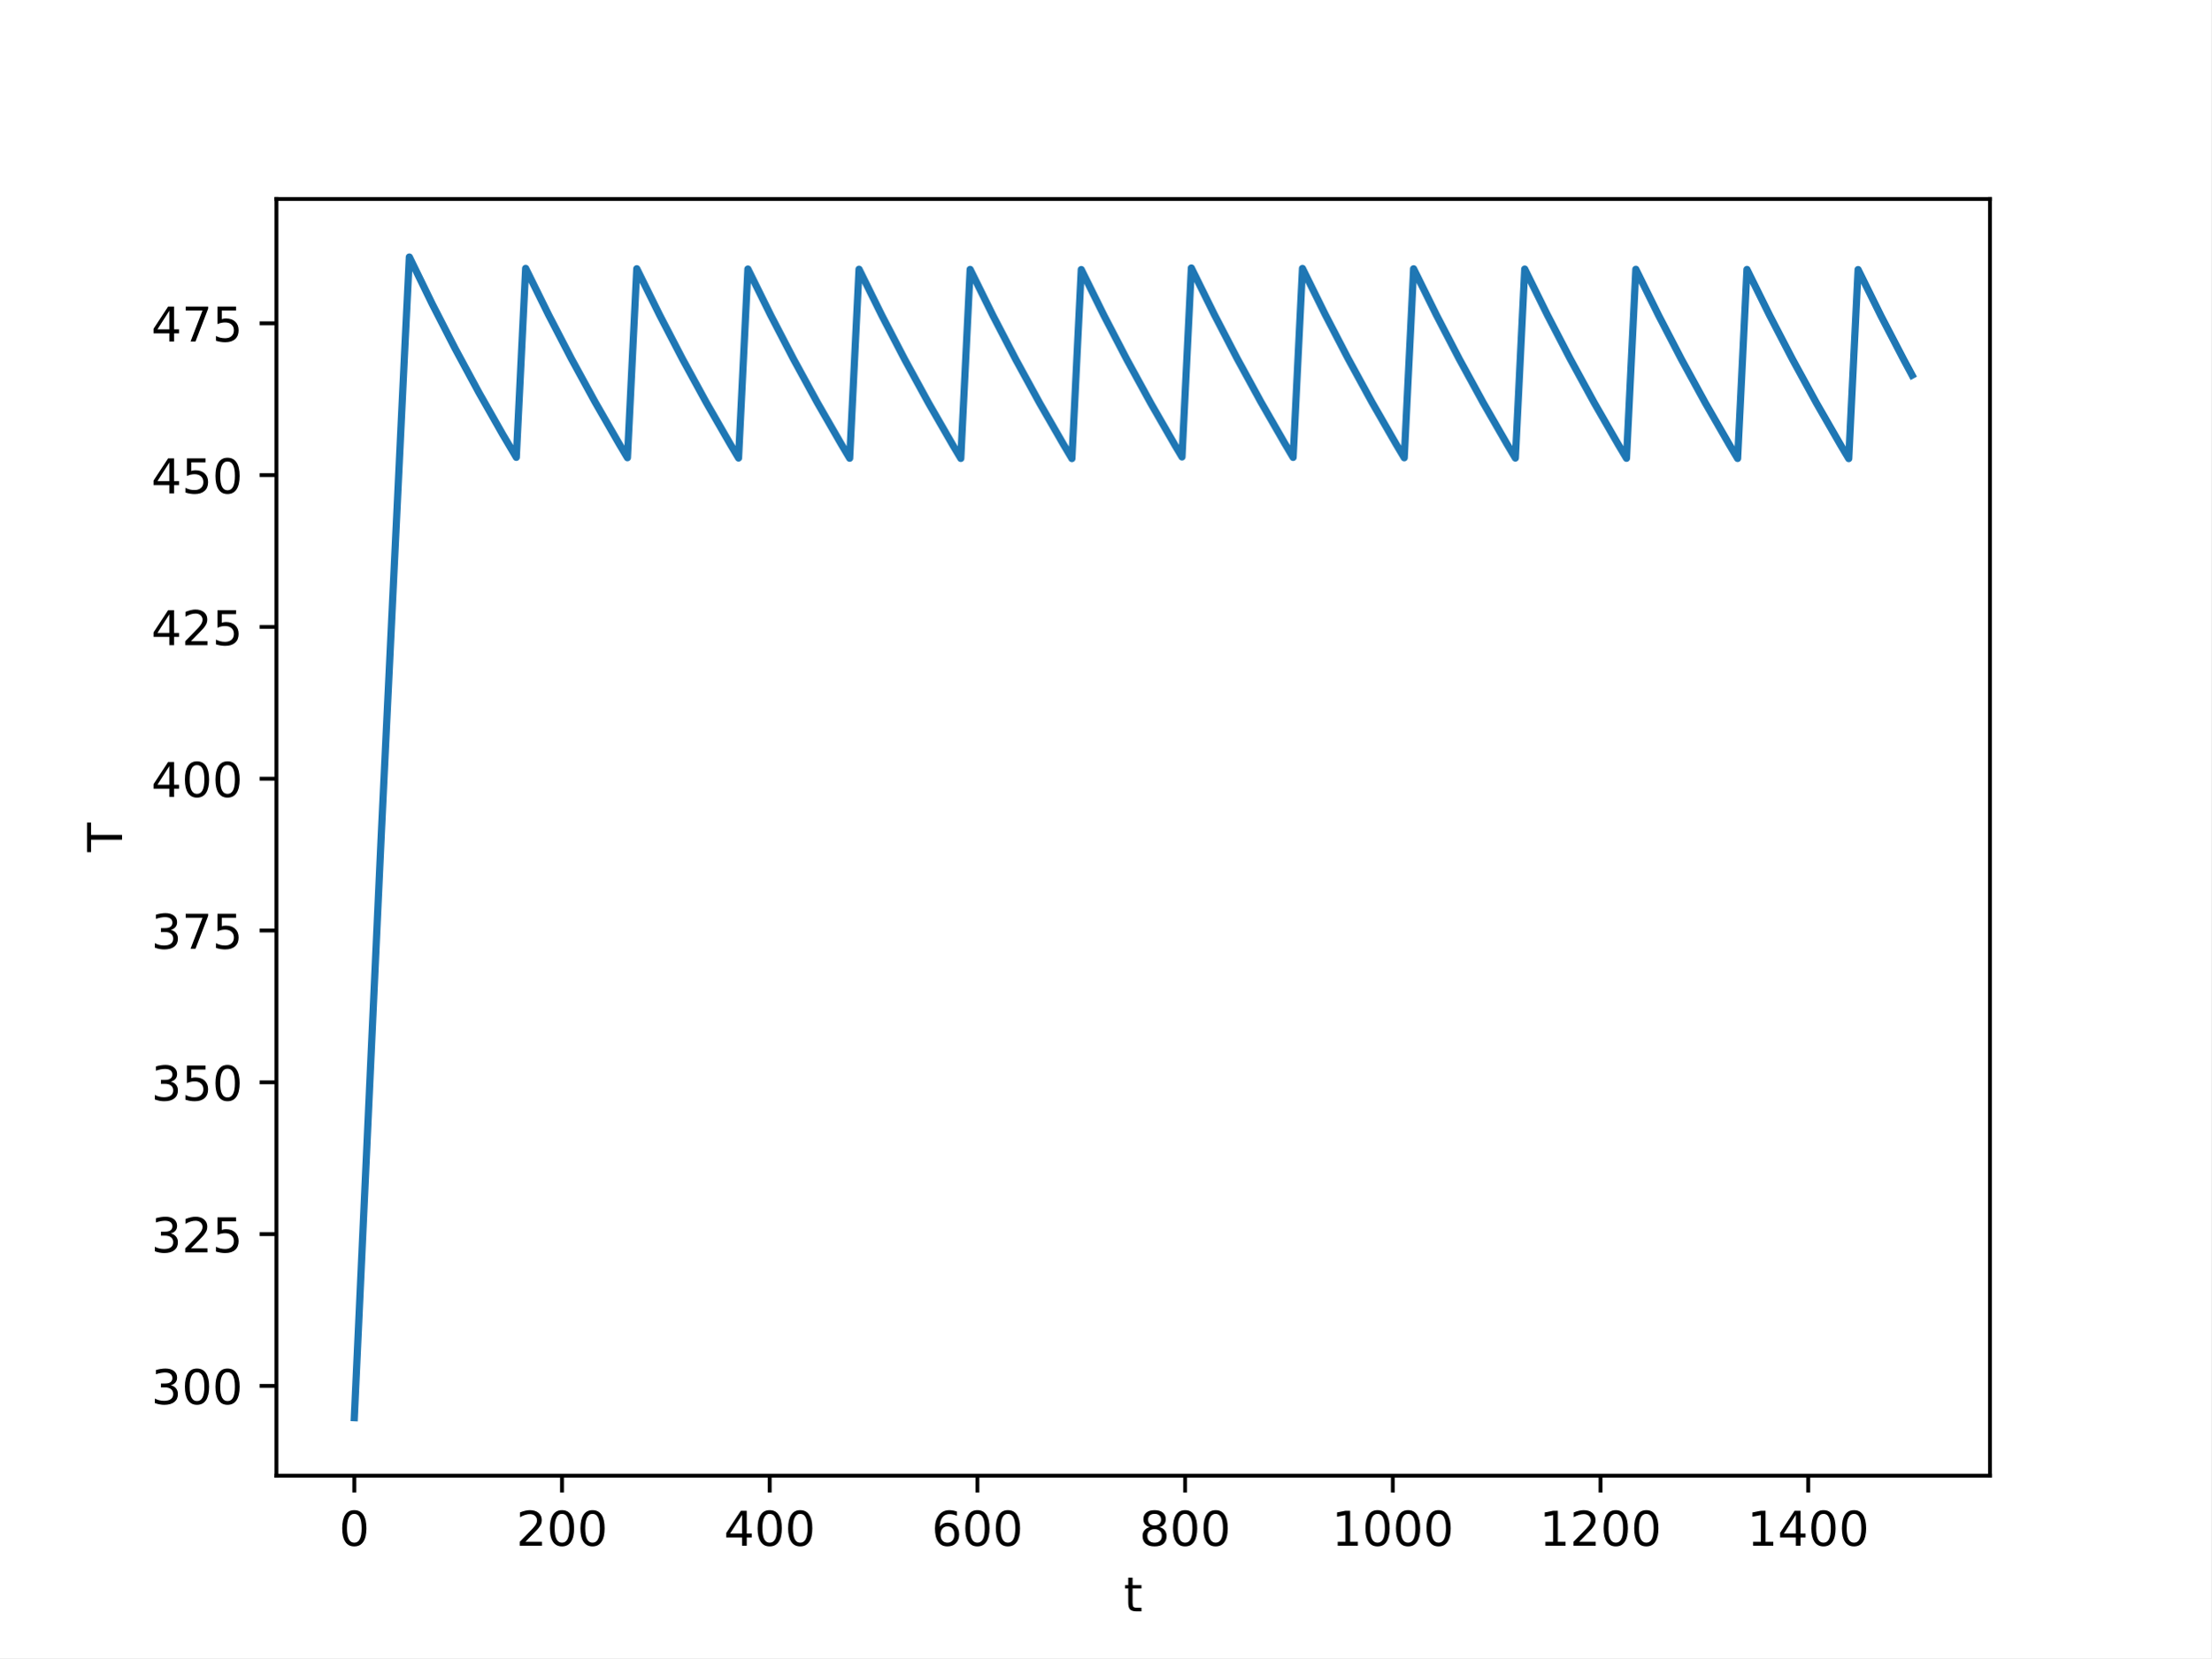
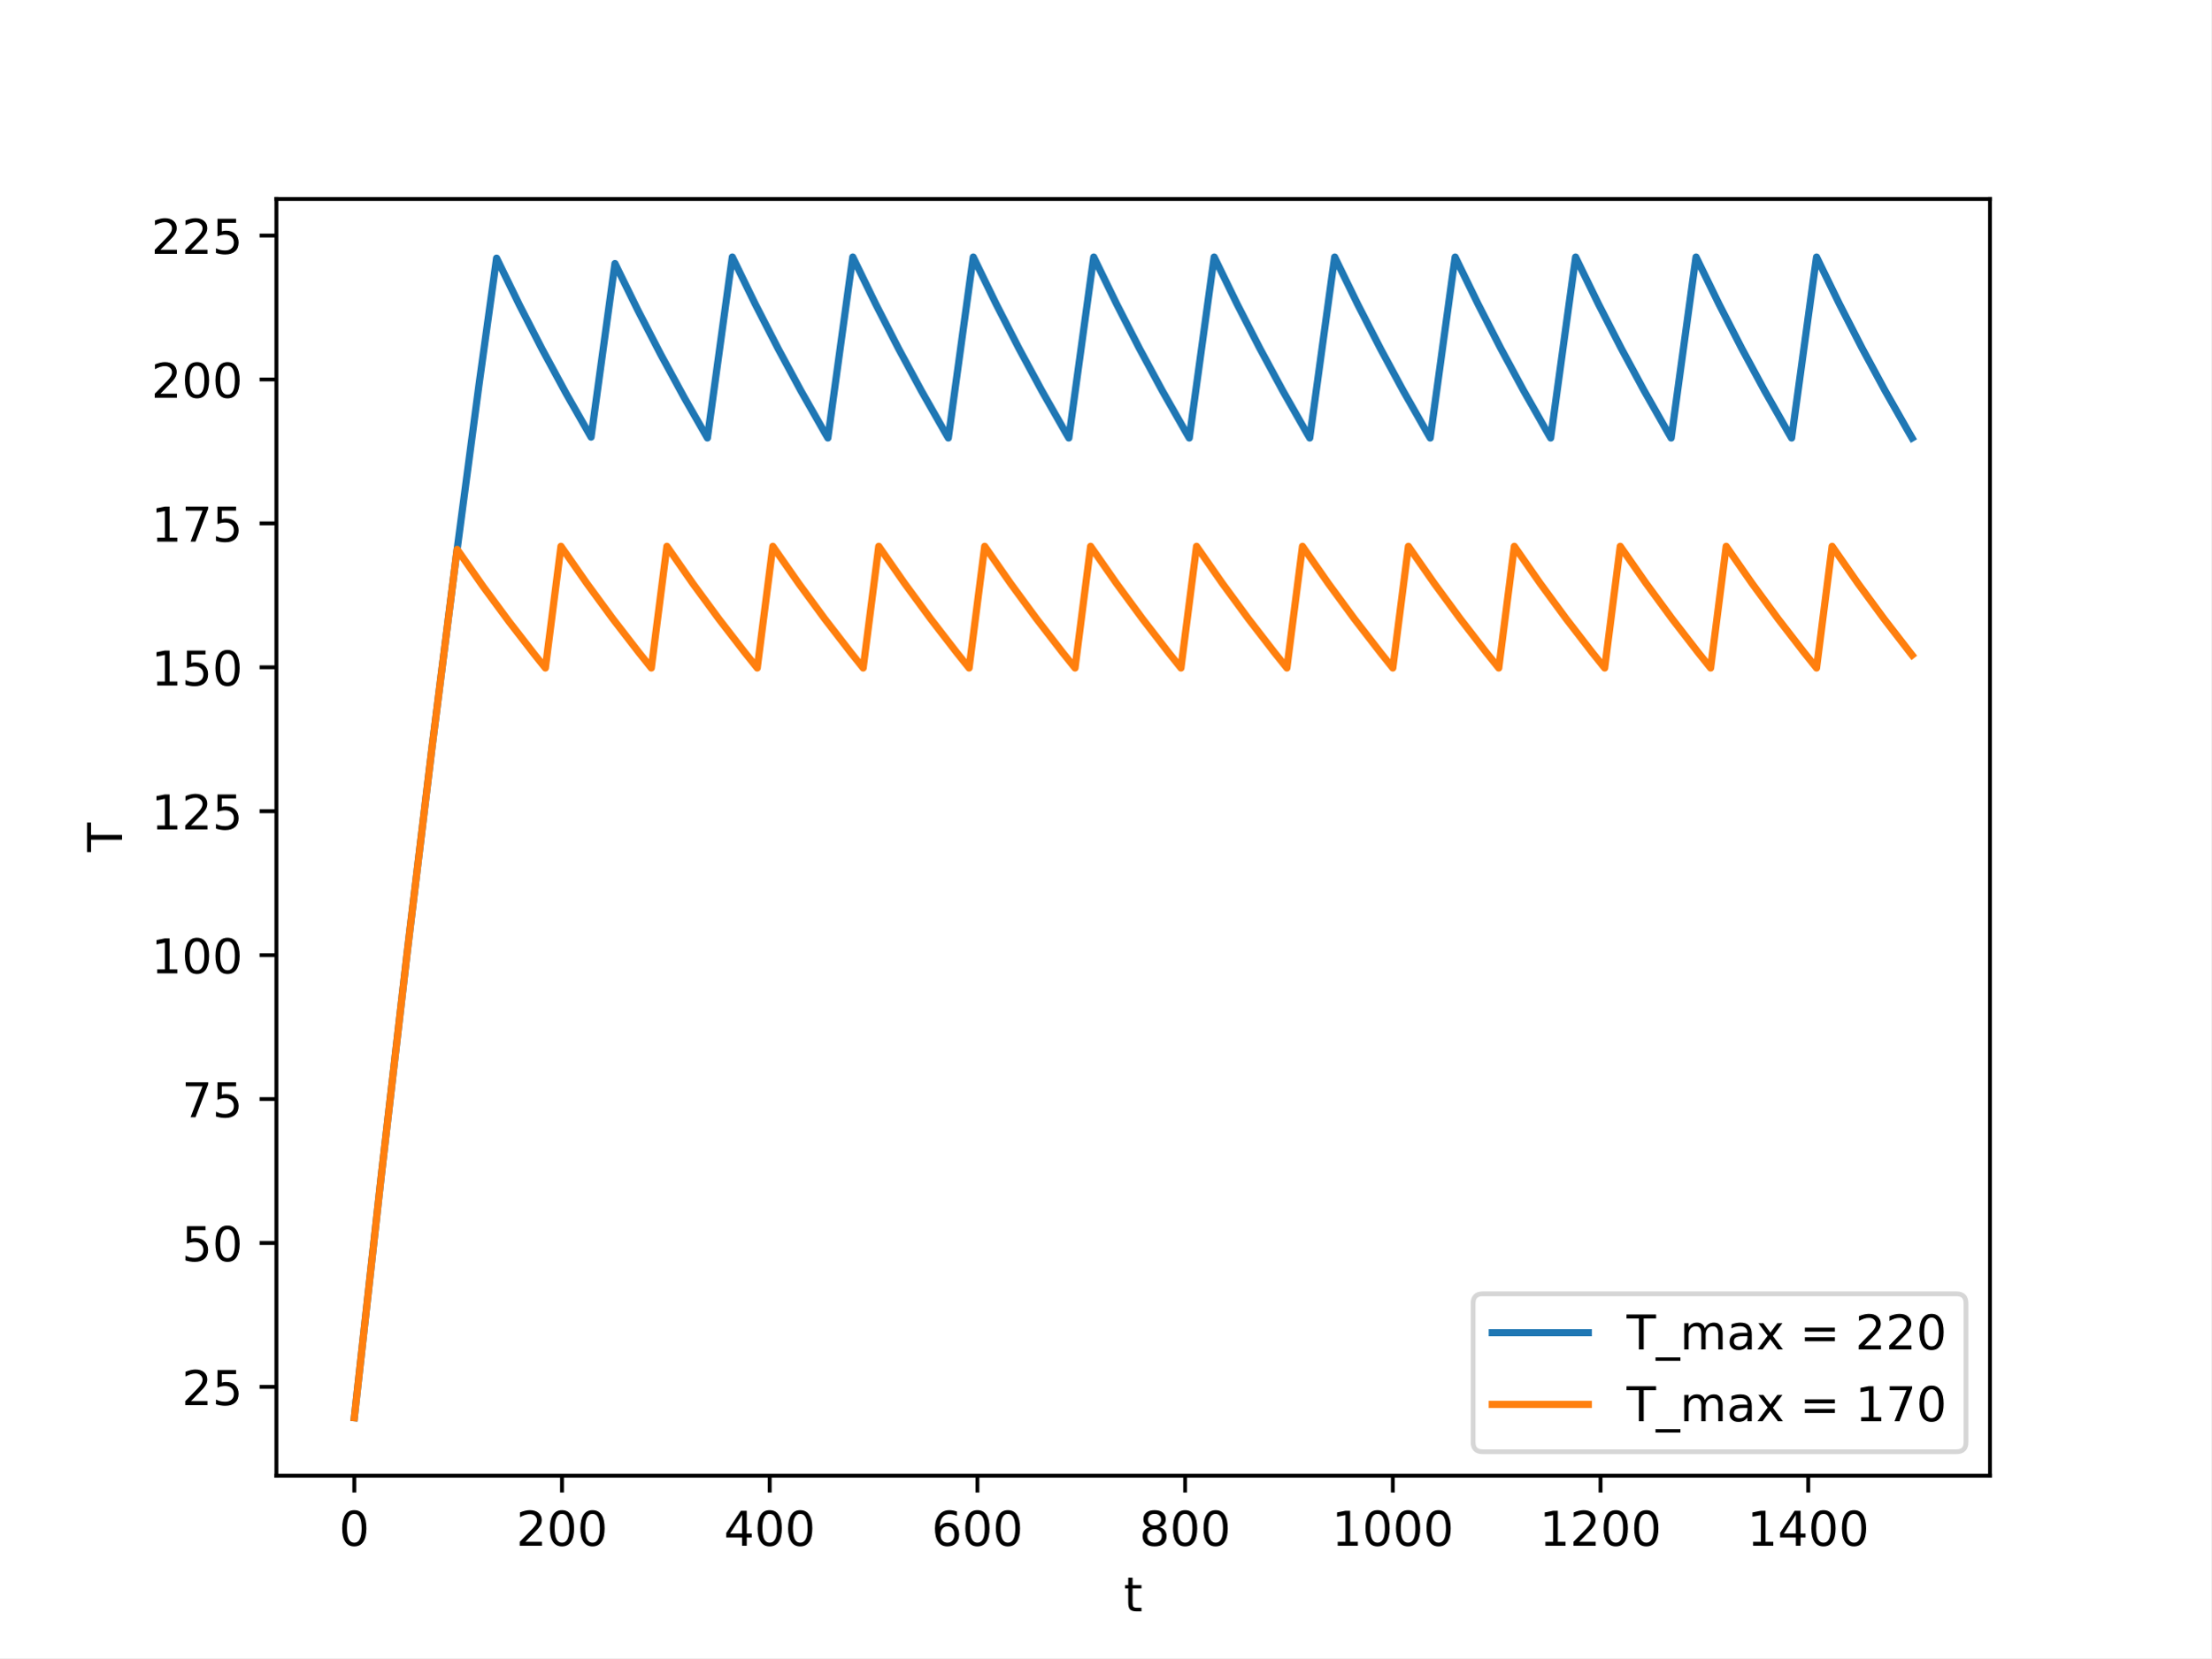
<svg xmlns="http://www.w3.org/2000/svg" xmlns:xlink="http://www.w3.org/1999/xlink" width="460.8pt" height="345.6pt" viewBox="0 0 460.8 345.6" version="1.1">
  <defs>
    <style type="text/css">*{stroke-linejoin: round; stroke-linecap: butt}</style>
  </defs>
  <g id="figure_1">
    <g id="patch_1">
      <path d="M 0 345.6  L 460.8 345.6  L 460.8 0  L 0 0  z " style="fill: #ffffff" />
    </g>
    <g id="axes_1">
      <g id="patch_2">
        <path d="M 57.6 307.584  L 414.72 307.584  L 414.72 41.472  L 57.6 41.472  z " style="fill: #ffffff" />
      </g>
      <g id="matplotlib.axis_1">
        <g id="xtick_1">
          <g id="line2d_1">
            <defs>
-               <path id="m811a997d6e" d="M 0 0  L 0 3.5  " style="stroke: #000000; stroke-width: 0.8" />
-             </defs>
-             <g>
-               <use xlink:href="#m811a997d6e" x="73.833" y="307.584" style="stroke: #000000; stroke-width: 0.8" />
+               <path id="ma5602c0393" d="M 0 0  L 0 3.5  " style="stroke: #000000; stroke-width: 0.8" />
+             </defs>
+             <g>
+               <use xlink:href="#ma5602c0393" x="73.833" y="307.584" style="stroke: #000000; stroke-width: 0.8" />
            </g>
          </g>
          <g id="text_1">
            <g transform="translate(70.65148 322.1824) scale(0.1 -0.1)">
              <defs>
                <path id="DejaVuSans-30" d="M 2034 4250  Q 1547 4250 1301 3770  Q 1056 3291 1056 2328  Q 1056 1369 1301 889  Q 1547 409 2034 409  Q 2525 409 2770 889  Q 3016 1369 3016 2328  Q 3016 3291 2770 3770  Q 2525 4250 2034 4250  z M 2034 4750  Q 2819 4750 3233 4129  Q 3647 3509 3647 2328  Q 3647 1150 3233 529  Q 2819 -91 2034 -91  Q 1250 -91 836 529  Q 422 1150 422 2328  Q 422 3509 836 4129  Q 1250 4750 2034 4750  z " transform="scale(0.015625)" />
              </defs>
              <use xlink:href="#DejaVuSans-30" />
            </g>
          </g>
        </g>
        <g id="xtick_2">
          <g id="line2d_2">
            <g>
-               <use xlink:href="#m811a997d6e" x="117.12" y="307.584" style="stroke: #000000; stroke-width: 0.8" />
+               <use xlink:href="#ma5602c0393" x="117.12" y="307.584" style="stroke: #000000; stroke-width: 0.8" />
            </g>
          </g>
          <g id="text_2">
            <g transform="translate(107.5763 322.1824) scale(0.1 -0.1)">
              <defs>
                <path id="DejaVuSans-32" d="M 1228 531  L 3431 531  L 3431 0  L 469 0  L 469 531  Q 828 903 1448 1529  Q 2069 2156 2228 2338  Q 2531 2678 2651 2914  Q 2772 3150 2772 3378  Q 2772 3750 2511 3984  Q 2250 4219 1831 4219  Q 1534 4219 1204 4116  Q 875 4013 500 3803  L 500 4441  Q 881 4594 1212 4672  Q 1544 4750 1819 4750  Q 2544 4750 2975 4387  Q 3406 4025 3406 3419  Q 3406 3131 3298 2873  Q 3191 2616 2906 2266  Q 2828 2175 2409 1742  Q 1991 1309 1228 531  z " transform="scale(0.015625)" />
              </defs>
              <use xlink:href="#DejaVuSans-32" />
              <use xlink:href="#DejaVuSans-30" x="63.623" />
              <use xlink:href="#DejaVuSans-30" x="127.246" />
            </g>
          </g>
        </g>
        <g id="xtick_3">
          <g id="line2d_3">
            <g>
-               <use xlink:href="#m811a997d6e" x="160.407" y="307.584" style="stroke: #000000; stroke-width: 0.8" />
+               <use xlink:href="#ma5602c0393" x="160.407" y="307.584" style="stroke: #000000; stroke-width: 0.8" />
            </g>
          </g>
          <g id="text_3">
            <g transform="translate(150.8635 322.1824) scale(0.1 -0.1)">
              <defs>
                <path id="DejaVuSans-34" d="M 2419 4116  L 825 1625  L 2419 1625  L 2419 4116  z M 2253 4666  L 3047 4666  L 3047 1625  L 3713 1625  L 3713 1100  L 3047 1100  L 3047 0  L 2419 0  L 2419 1100  L 313 1100  L 313 1709  L 2253 4666  z " transform="scale(0.015625)" />
              </defs>
              <use xlink:href="#DejaVuSans-34" />
              <use xlink:href="#DejaVuSans-30" x="63.623" />
              <use xlink:href="#DejaVuSans-30" x="127.246" />
            </g>
          </g>
        </g>
        <g id="xtick_4">
          <g id="line2d_4">
            <g>
-               <use xlink:href="#m811a997d6e" x="203.695" y="307.584" style="stroke: #000000; stroke-width: 0.8" />
+               <use xlink:href="#ma5602c0393" x="203.695" y="307.584" style="stroke: #000000; stroke-width: 0.8" />
            </g>
          </g>
          <g id="text_4">
            <g transform="translate(194.1508 322.1824) scale(0.1 -0.1)">
              <defs>
                <path id="DejaVuSans-36" d="M 2113 2584  Q 1688 2584 1439 2293  Q 1191 2003 1191 1497  Q 1191 994 1439 701  Q 1688 409 2113 409  Q 2538 409 2786 701  Q 3034 994 3034 1497  Q 3034 2003 2786 2293  Q 2538 2584 2113 2584  z M 3366 4563  L 3366 3988  Q 3128 4100 2886 4159  Q 2644 4219 2406 4219  Q 1781 4219 1451 3797  Q 1122 3375 1075 2522  Q 1259 2794 1537 2939  Q 1816 3084 2150 3084  Q 2853 3084 3261 2657  Q 3669 2231 3669 1497  Q 3669 778 3244 343  Q 2819 -91 2113 -91  Q 1303 -91 875 529  Q 447 1150 447 2328  Q 447 3434 972 4092  Q 1497 4750 2381 4750  Q 2619 4750 2861 4703  Q 3103 4656 3366 4563  z " transform="scale(0.015625)" />
              </defs>
              <use xlink:href="#DejaVuSans-36" />
              <use xlink:href="#DejaVuSans-30" x="63.623" />
              <use xlink:href="#DejaVuSans-30" x="127.246" />
            </g>
          </g>
        </g>
        <g id="xtick_5">
          <g id="line2d_5">
            <g>
-               <use xlink:href="#m811a997d6e" x="246.982" y="307.584" style="stroke: #000000; stroke-width: 0.8" />
+               <use xlink:href="#ma5602c0393" x="246.982" y="307.584" style="stroke: #000000; stroke-width: 0.8" />
            </g>
          </g>
          <g id="text_5">
            <g transform="translate(237.4381 322.1824) scale(0.1 -0.1)">
              <defs>
                <path id="DejaVuSans-38" d="M 2034 2216  Q 1584 2216 1326 1975  Q 1069 1734 1069 1313  Q 1069 891 1326 650  Q 1584 409 2034 409  Q 2484 409 2743 651  Q 3003 894 3003 1313  Q 3003 1734 2745 1975  Q 2488 2216 2034 2216  z M 1403 2484  Q 997 2584 770 2862  Q 544 3141 544 3541  Q 544 4100 942 4425  Q 1341 4750 2034 4750  Q 2731 4750 3128 4425  Q 3525 4100 3525 3541  Q 3525 3141 3298 2862  Q 3072 2584 2669 2484  Q 3125 2378 3379 2068  Q 3634 1759 3634 1313  Q 3634 634 3220 271  Q 2806 -91 2034 -91  Q 1263 -91 848 271  Q 434 634 434 1313  Q 434 1759 690 2068  Q 947 2378 1403 2484  z M 1172 3481  Q 1172 3119 1398 2916  Q 1625 2713 2034 2713  Q 2441 2713 2670 2916  Q 2900 3119 2900 3481  Q 2900 3844 2670 4047  Q 2441 4250 2034 4250  Q 1625 4250 1398 4047  Q 1172 3844 1172 3481  z " transform="scale(0.015625)" />
              </defs>
              <use xlink:href="#DejaVuSans-38" />
              <use xlink:href="#DejaVuSans-30" x="63.623" />
              <use xlink:href="#DejaVuSans-30" x="127.246" />
            </g>
          </g>
        </g>
        <g id="xtick_6">
          <g id="line2d_6">
            <g>
-               <use xlink:href="#m811a997d6e" x="290.269" y="307.584" style="stroke: #000000; stroke-width: 0.8" />
+               <use xlink:href="#ma5602c0393" x="290.269" y="307.584" style="stroke: #000000; stroke-width: 0.8" />
            </g>
          </g>
          <g id="text_6">
            <g transform="translate(277.5441 322.1824) scale(0.1 -0.1)">
              <defs>
                <path id="DejaVuSans-31" d="M 794 531  L 1825 531  L 1825 4091  L 703 3866  L 703 4441  L 1819 4666  L 2450 4666  L 2450 531  L 3481 531  L 3481 0  L 794 0  L 794 531  z " transform="scale(0.015625)" />
              </defs>
              <use xlink:href="#DejaVuSans-31" />
              <use xlink:href="#DejaVuSans-30" x="63.623" />
              <use xlink:href="#DejaVuSans-30" x="127.246" />
              <use xlink:href="#DejaVuSans-30" x="190.869" />
            </g>
          </g>
        </g>
        <g id="xtick_7">
          <g id="line2d_7">
            <g>
-               <use xlink:href="#m811a997d6e" x="333.556" y="307.584" style="stroke: #000000; stroke-width: 0.8" />
+               <use xlink:href="#ma5602c0393" x="333.556" y="307.584" style="stroke: #000000; stroke-width: 0.8" />
            </g>
          </g>
          <g id="text_7">
            <g transform="translate(320.8314 322.1824) scale(0.1 -0.1)">
              <use xlink:href="#DejaVuSans-31" />
              <use xlink:href="#DejaVuSans-32" x="63.623" />
              <use xlink:href="#DejaVuSans-30" x="127.246" />
              <use xlink:href="#DejaVuSans-30" x="190.869" />
            </g>
          </g>
        </g>
        <g id="xtick_8">
          <g id="line2d_8">
            <g>
-               <use xlink:href="#m811a997d6e" x="376.844" y="307.584" style="stroke: #000000; stroke-width: 0.8" />
+               <use xlink:href="#ma5602c0393" x="376.844" y="307.584" style="stroke: #000000; stroke-width: 0.8" />
            </g>
          </g>
          <g id="text_8">
            <g transform="translate(364.1186 322.1824) scale(0.1 -0.1)">
              <use xlink:href="#DejaVuSans-31" />
              <use xlink:href="#DejaVuSans-34" x="63.623" />
              <use xlink:href="#DejaVuSans-30" x="127.246" />
              <use xlink:href="#DejaVuSans-30" x="190.869" />
            </g>
          </g>
        </g>
        <g id="text_9">
          <g transform="translate(234.1998 335.8606) scale(0.1 -0.1)">
            <defs>
              <path id="DejaVuSans-74" d="M 1172 4494  L 1172 3500  L 2356 3500  L 2356 3053  L 1172 3053  L 1172 1153  Q 1172 725 1289 603  Q 1406 481 1766 481  L 2356 481  L 2356 0  L 1766 0  Q 1100 0 847 248  Q 594 497 594 1153  L 594 3053  L 172 3053  L 172 3500  L 594 3500  L 594 4494  L 1172 4494  z " transform="scale(0.015625)" />
            </defs>
            <use xlink:href="#DejaVuSans-74" />
          </g>
        </g>
      </g>
      <g id="matplotlib.axis_2">
        <g id="ytick_1">
          <g id="line2d_9">
            <defs>
-               <path id="m2f7f574437" d="M 0 0  L -3.5 0  " style="stroke: #000000; stroke-width: 0.8" />
-             </defs>
-             <g>
-               <use xlink:href="#m2f7f574437" x="57.6" y="288.873" style="stroke: #000000; stroke-width: 0.8" />
+               <path id="m647058566a" d="M 0 0  L -3.5 0  " style="stroke: #000000; stroke-width: 0.8" />
+             </defs>
+             <g>
+               <use xlink:href="#m647058566a" x="57.6" y="289.07" style="stroke: #000000; stroke-width: 0.8" />
            </g>
          </g>
          <g id="text_10">
-             <g transform="translate(31.5125 292.6725) scale(0.1 -0.1)">
-               <defs>
-                 <path id="DejaVuSans-33" d="M 2597 2516  Q 3050 2419 3304 2112  Q 3559 1806 3559 1356  Q 3559 666 3084 287  Q 2609 -91 1734 -91  Q 1441 -91 1130 -33  Q 819 25 488 141  L 488 750  Q 750 597 1062 519  Q 1375 441 1716 441  Q 2309 441 2620 675  Q 2931 909 2931 1356  Q 2931 1769 2642 2001  Q 2353 2234 1838 2234  L 1294 2234  L 1294 2753  L 1863 2753  Q 2328 2753 2575 2939  Q 2822 3125 2822 3475  Q 2822 3834 2567 4026  Q 2313 4219 1838 4219  Q 1578 4219 1281 4162  Q 984 4106 628 3988  L 628 4550  Q 988 4650 1302 4700  Q 1616 4750 1894 4750  Q 2613 4750 3031 4423  Q 3450 4097 3450 3541  Q 3450 3153 3228 2886  Q 3006 2619 2597 2516  z " transform="scale(0.015625)" />
-               </defs>
-               <use xlink:href="#DejaVuSans-33" />
-               <use xlink:href="#DejaVuSans-30" x="63.623" />
-               <use xlink:href="#DejaVuSans-30" x="127.246" />
+             <g transform="translate(37.875 292.869) scale(0.1 -0.1)">
+               <defs>
+                 <path id="DejaVuSans-35" d="M 691 4666  L 3169 4666  L 3169 4134  L 1269 4134  L 1269 2991  Q 1406 3038 1543 3061  Q 1681 3084 1819 3084  Q 2600 3084 3056 2656  Q 3513 2228 3513 1497  Q 3513 744 3044 326  Q 2575 -91 1722 -91  Q 1428 -91 1123 -41  Q 819 9 494 109  L 494 744  Q 775 591 1075 516  Q 1375 441 1709 441  Q 2250 441 2565 725  Q 2881 1009 2881 1497  Q 2881 1984 2565 2268  Q 2250 2553 1709 2553  Q 1456 2553 1204 2497  Q 953 2441 691 2322  L 691 4666  z " transform="scale(0.015625)" />
+               </defs>
+               <use xlink:href="#DejaVuSans-32" />
+               <use xlink:href="#DejaVuSans-35" x="63.623" />
            </g>
          </g>
        </g>
        <g id="ytick_2">
          <g id="line2d_10">
            <g>
-               <use xlink:href="#m2f7f574437" x="57.6" y="257.232" style="stroke: #000000; stroke-width: 0.8" />
+               <use xlink:href="#m647058566a" x="57.6" y="259.073" style="stroke: #000000; stroke-width: 0.8" />
            </g>
          </g>
          <g id="text_11">
-             <g transform="translate(31.5125 261.0315) scale(0.1 -0.1)">
-               <defs>
-                 <path id="DejaVuSans-35" d="M 691 4666  L 3169 4666  L 3169 4134  L 1269 4134  L 1269 2991  Q 1406 3038 1543 3061  Q 1681 3084 1819 3084  Q 2600 3084 3056 2656  Q 3513 2228 3513 1497  Q 3513 744 3044 326  Q 2575 -91 1722 -91  Q 1428 -91 1123 -41  Q 819 9 494 109  L 494 744  Q 775 591 1075 516  Q 1375 441 1709 441  Q 2250 441 2565 725  Q 2881 1009 2881 1497  Q 2881 1984 2565 2268  Q 2250 2553 1709 2553  Q 1456 2553 1204 2497  Q 953 2441 691 2322  L 691 4666  z " transform="scale(0.015625)" />
-               </defs>
-               <use xlink:href="#DejaVuSans-33" />
+             <g transform="translate(37.875 262.8721) scale(0.1 -0.1)">
+               <use xlink:href="#DejaVuSans-35" />
+               <use xlink:href="#DejaVuSans-30" x="63.623" />
+             </g>
+           </g>
+         </g>
+         <g id="ytick_3">
+           <g id="line2d_11">
+             <g>
+               <use xlink:href="#m647058566a" x="57.6" y="229.076" style="stroke: #000000; stroke-width: 0.8" />
+             </g>
+           </g>
+           <g id="text_12">
+             <g transform="translate(37.875 232.8752) scale(0.1 -0.1)">
+               <defs>
+                 <path id="DejaVuSans-37" d="M 525 4666  L 3525 4666  L 3525 4397  L 1831 0  L 1172 0  L 2766 4134  L 525 4134  L 525 4666  z " transform="scale(0.015625)" />
+               </defs>
+               <use xlink:href="#DejaVuSans-37" />
+               <use xlink:href="#DejaVuSans-35" x="63.623" />
+             </g>
+           </g>
+         </g>
+         <g id="ytick_4">
+           <g id="line2d_12">
+             <g>
+               <use xlink:href="#m647058566a" x="57.6" y="199.079" style="stroke: #000000; stroke-width: 0.8" />
+             </g>
+           </g>
+           <g id="text_13">
+             <g transform="translate(31.5125 202.8783) scale(0.1 -0.1)">
+               <use xlink:href="#DejaVuSans-31" />
+               <use xlink:href="#DejaVuSans-30" x="63.623" />
+               <use xlink:href="#DejaVuSans-30" x="127.246" />
+             </g>
+           </g>
+         </g>
+         <g id="ytick_5">
+           <g id="line2d_13">
+             <g>
+               <use xlink:href="#m647058566a" x="57.6" y="169.082" style="stroke: #000000; stroke-width: 0.8" />
+             </g>
+           </g>
+           <g id="text_14">
+             <g transform="translate(31.5125 172.8814) scale(0.1 -0.1)">
+               <use xlink:href="#DejaVuSans-31" />
              <use xlink:href="#DejaVuSans-32" x="63.623" />
              <use xlink:href="#DejaVuSans-35" x="127.246" />
            </g>
          </g>
        </g>
-         <g id="ytick_3">
-           <g id="line2d_11">
-             <g>
-               <use xlink:href="#m2f7f574437" x="57.6" y="225.591" style="stroke: #000000; stroke-width: 0.8" />
-             </g>
-           </g>
-           <g id="text_12">
-             <g transform="translate(31.5125 229.3905) scale(0.1 -0.1)">
-               <use xlink:href="#DejaVuSans-33" />
+         <g id="ytick_6">
+           <g id="line2d_14">
+             <g>
+               <use xlink:href="#m647058566a" x="57.6" y="139.085" style="stroke: #000000; stroke-width: 0.8" />
+             </g>
+           </g>
+           <g id="text_15">
+             <g transform="translate(31.5125 142.8845) scale(0.1 -0.1)">
+               <use xlink:href="#DejaVuSans-31" />
              <use xlink:href="#DejaVuSans-35" x="63.623" />
              <use xlink:href="#DejaVuSans-30" x="127.246" />
            </g>
          </g>
        </g>
-         <g id="ytick_4">
-           <g id="line2d_12">
-             <g>
-               <use xlink:href="#m2f7f574437" x="57.6" y="193.95" style="stroke: #000000; stroke-width: 0.8" />
-             </g>
-           </g>
-           <g id="text_13">
-             <g transform="translate(31.5125 197.7494) scale(0.1 -0.1)">
-               <defs>
-                 <path id="DejaVuSans-37" d="M 525 4666  L 3525 4666  L 3525 4397  L 1831 0  L 1172 0  L 2766 4134  L 525 4134  L 525 4666  z " transform="scale(0.015625)" />
-               </defs>
-               <use xlink:href="#DejaVuSans-33" />
+         <g id="ytick_7">
+           <g id="line2d_15">
+             <g>
+               <use xlink:href="#m647058566a" x="57.6" y="109.088" style="stroke: #000000; stroke-width: 0.8" />
+             </g>
+           </g>
+           <g id="text_16">
+             <g transform="translate(31.5125 112.8876) scale(0.1 -0.1)">
+               <use xlink:href="#DejaVuSans-31" />
              <use xlink:href="#DejaVuSans-37" x="63.623" />
              <use xlink:href="#DejaVuSans-35" x="127.246" />
            </g>
          </g>
        </g>
-         <g id="ytick_5">
-           <g id="line2d_13">
-             <g>
-               <use xlink:href="#m2f7f574437" x="57.6" y="162.309" style="stroke: #000000; stroke-width: 0.8" />
-             </g>
-           </g>
-           <g id="text_14">
-             <g transform="translate(31.5125 166.1084) scale(0.1 -0.1)">
-               <use xlink:href="#DejaVuSans-34" />
-               <use xlink:href="#DejaVuSans-30" x="63.623" />
-               <use xlink:href="#DejaVuSans-30" x="127.246" />
-             </g>
-           </g>
-         </g>
-         <g id="ytick_6">
-           <g id="line2d_14">
-             <g>
-               <use xlink:href="#m2f7f574437" x="57.6" y="130.668" style="stroke: #000000; stroke-width: 0.8" />
-             </g>
-           </g>
-           <g id="text_15">
-             <g transform="translate(31.5125 134.4674) scale(0.1 -0.1)">
-               <use xlink:href="#DejaVuSans-34" />
+         <g id="ytick_8">
+           <g id="line2d_16">
+             <g>
+               <use xlink:href="#m647058566a" x="57.6" y="79.091" style="stroke: #000000; stroke-width: 0.8" />
+             </g>
+           </g>
+           <g id="text_17">
+             <g transform="translate(31.5125 82.89067) scale(0.1 -0.1)">
+               <use xlink:href="#DejaVuSans-32" />
+               <use xlink:href="#DejaVuSans-30" x="63.623" />
+               <use xlink:href="#DejaVuSans-30" x="127.246" />
+             </g>
+           </g>
+         </g>
+         <g id="ytick_9">
+           <g id="line2d_17">
+             <g>
+               <use xlink:href="#m647058566a" x="57.6" y="49.095" style="stroke: #000000; stroke-width: 0.8" />
+             </g>
+           </g>
+           <g id="text_18">
+             <g transform="translate(31.5125 52.89377) scale(0.1 -0.1)">
+               <use xlink:href="#DejaVuSans-32" />
              <use xlink:href="#DejaVuSans-32" x="63.623" />
              <use xlink:href="#DejaVuSans-35" x="127.246" />
            </g>
          </g>
        </g>
-         <g id="ytick_7">
-           <g id="line2d_15">
-             <g>
-               <use xlink:href="#m2f7f574437" x="57.6" y="99.027" style="stroke: #000000; stroke-width: 0.8" />
-             </g>
-           </g>
-           <g id="text_16">
-             <g transform="translate(31.5125 102.8264) scale(0.1 -0.1)">
-               <use xlink:href="#DejaVuSans-34" />
-               <use xlink:href="#DejaVuSans-35" x="63.623" />
-               <use xlink:href="#DejaVuSans-30" x="127.246" />
-             </g>
-           </g>
-         </g>
-         <g id="ytick_8">
-           <g id="line2d_16">
-             <g>
-               <use xlink:href="#m2f7f574437" x="57.6" y="67.386" style="stroke: #000000; stroke-width: 0.8" />
-             </g>
-           </g>
-           <g id="text_17">
-             <g transform="translate(31.5125 71.18543) scale(0.1 -0.1)">
-               <use xlink:href="#DejaVuSans-34" />
-               <use xlink:href="#DejaVuSans-37" x="63.623" />
-               <use xlink:href="#DejaVuSans-35" x="127.246" />
-             </g>
-           </g>
-         </g>
-         <g id="text_18">
+         <g id="text_19">
          <g transform="translate(25.43281 177.5819) rotate(-90) scale(0.1 -0.1)">
            <defs>
              <path id="DejaVuSans-54" d="M -19 4666  L 3928 4666  L 3928 4134  L 2272 4134  L 2272 0  L 1638 0  L 1638 4134  L -19 4134  L -19 4666  z " transform="scale(0.015625)" />
            </defs>
            <use xlink:href="#DejaVuSans-54" />
          </g>
        </g>
      </g>
-       <g id="line2d_17">
-         <path d="M 73.833 295.488  L 79.46 173.875  L 84.438 70.953  L 85.304 53.568  L 90.065 63.339  L 94.827 72.616  L 99.805 81.827  L 104.783 90.573  L 107.597 95.323  L 109.545 55.932  L 114.306 65.582  L 119.068 74.748  L 124.046 83.85  L 129.024 92.495  L 130.755 95.401  L 132.703 56.009  L 137.465 65.655  L 142.227 74.817  L 147.205 83.916  L 152.183 92.558  L 153.914 95.463  L 155.862 56.069  L 160.624 65.712  L 165.385 74.872  L 170.363 83.967  L 175.341 92.607  L 177.073 95.511  L 179.021 56.116  L 183.782 65.757  L 188.544 74.914  L 193.522 84.008  L 198.5 92.645  L 200.232 95.548  L 202.179 56.153  L 206.941 65.792  L 211.703 74.948  L 216.681 84.039  L 221.659 92.675  L 223.39 95.578  L 225.338 56.182  L 230.1 65.819  L 234.861 74.974  L 239.839 84.064  L 244.817 92.699  L 246.333 95.241  L 248.28 55.852  L 253.042 65.506  L 257.804 74.676  L 262.782 83.781  L 267.76 92.43  L 269.491 95.337  L 271.439 55.946  L 276.201 65.595  L 280.962 74.761  L 285.94 83.862  L 290.918 92.507  L 292.65 95.412  L 294.598 56.02  L 299.359 65.665  L 304.121 74.827  L 309.099 83.925  L 314.077 92.567  L 315.809 95.471  L 317.757 56.077  L 322.518 65.72  L 327.28 74.879  L 332.258 83.975  L 337.236 92.614  L 338.967 95.518  L 340.915 56.123  L 345.677 65.763  L 350.438 74.92  L 355.416 84.013  L 360.394 92.651  L 362.126 95.554  L 364.074 56.158  L 368.835 65.797  L 373.597 74.952  L 378.575 84.044  L 383.553 92.679  L 385.285 95.582  L 387.233 56.186  L 391.994 65.823  L 396.756 74.977  L 398.487 78.193  L 398.487 78.193  " clip-path="url(#p7760905edb)" style="fill: none; stroke: #1f77b4; stroke-width: 1.5; stroke-linecap: square" />
+       <g id="line2d_18">
+         <path d="M 73.833 295.488  L 79.46 245.004  L 84.871 198.377  L 90.065 155.478  L 95.043 116.171  L 99.805 80.307  L 103.485 53.805  L 108.246 63.573  L 113.008 72.837  L 117.986 82.023  L 122.964 90.736  L 123.18 91.104  L 127.725 57.998  L 128.158 54.931  L 132.92 64.64  L 137.681 73.85  L 142.659 82.983  L 147.421 91.279  L 151.966 58.165  L 152.616 53.568  L 157.377 63.349  L 162.139 72.624  L 166.9 81.431  L 171.878 90.174  L 172.528 91.282  L 177.073 58.167  L 177.722 53.57  L 182.484 63.351  L 187.245 72.626  L 192.007 81.433  L 196.985 90.176  L 197.634 91.283  L 202.179 58.168  L 202.829 53.571  L 207.59 63.352  L 212.352 72.628  L 217.114 81.434  L 222.092 90.177  L 222.741 91.284  L 227.286 58.17  L 227.935 53.573  L 232.697 63.353  L 237.459 72.629  L 242.22 81.435  L 247.198 90.178  L 247.848 91.285  L 252.393 58.17  L 253.042 53.573  L 257.804 63.354  L 262.565 72.629  L 267.327 81.436  L 272.305 90.179  L 272.954 91.286  L 277.499 58.171  L 278.149 53.574  L 282.91 63.355  L 287.672 72.63  L 292.433 81.437  L 297.411 90.179  L 298.061 91.286  L 302.606 58.172  L 303.255 53.575  L 308.017 63.355  L 312.778 72.63  L 317.54 81.437  L 322.518 90.18  L 323.167 91.287  L 327.713 58.172  L 328.362 53.575  L 333.123 63.356  L 337.885 72.631  L 342.647 81.437  L 347.625 90.18  L 348.274 91.287  L 352.819 58.172  L 353.469 53.575  L 358.23 63.356  L 362.992 72.631  L 367.753 81.438  L 372.731 90.18  L 373.381 91.287  L 377.926 58.172  L 378.575 53.575  L 383.337 63.356  L 388.098 72.631  L 392.86 81.438  L 397.838 90.18  L 398.487 91.287  L 398.487 91.287  " clip-path="url(#pf60fd2e148)" style="fill: none; stroke: #1f77b4; stroke-width: 1.5; stroke-linecap: square" />
+       </g>
+       <g id="line2d_19">
+         <path d="M 73.833 295.488  L 79.46 245.004  L 84.871 198.377  L 90.065 155.478  L 95.043 116.171  L 95.26 114.503  L 100.671 122.229  L 106.082 129.564  L 111.493 136.535  L 113.657 139.226  L 116.904 113.868  L 122.314 121.626  L 127.725 128.992  L 133.136 135.99  L 135.734 139.227  L 138.98 113.868  L 144.391 121.627  L 149.802 128.992  L 155.213 135.991  L 157.81 139.227  L 161.057 113.869  L 166.467 121.627  L 171.878 128.992  L 177.289 135.991  L 179.887 139.228  L 183.133 113.869  L 188.544 121.627  L 193.955 128.992  L 199.366 135.991  L 201.963 139.228  L 205.21 113.869  L 210.621 121.627  L 216.031 128.993  L 221.442 135.992  L 224.04 139.228  L 227.286 113.869  L 232.697 121.628  L 238.108 128.993  L 243.519 135.992  L 246.116 139.228  L 249.363 113.87  L 254.774 121.628  L 260.184 128.993  L 265.595 135.992  L 268.193 139.228  L 271.439 113.87  L 276.85 121.628  L 282.261 128.993  L 287.672 135.992  L 290.269 139.228  L 293.516 113.87  L 298.927 121.628  L 304.337 128.993  L 309.748 135.992  L 312.346 139.228  L 315.592 113.87  L 321.003 121.628  L 326.414 128.993  L 331.825 135.992  L 334.422 139.228  L 337.669 113.87  L 343.08 121.628  L 348.49 128.993  L 353.901 135.992  L 356.499 139.229  L 359.745 113.87  L 365.156 121.628  L 370.567 128.993  L 375.978 135.992  L 378.575 139.229  L 381.822 113.87  L 387.233 121.628  L 392.643 128.993  L 398.054 135.992  L 398.487 136.537  L 398.487 136.537  " clip-path="url(#pf60fd2e148)" style="fill: none; stroke: #ff7f0e; stroke-width: 1.5; stroke-linecap: square" />
      </g>
      <g id="patch_3">
        <path d="M 57.6 307.584  L 57.6 41.472  " style="fill: none; stroke: #000000; stroke-width: 0.8; stroke-linejoin: miter; stroke-linecap: square" />
      </g>
      <g id="patch_4">
        <path d="M 414.72 307.584  L 414.72 41.472  " style="fill: none; stroke: #000000; stroke-width: 0.8; stroke-linejoin: miter; stroke-linecap: square" />
      </g>
      <g id="patch_5">
        <path d="M 57.6 307.584  L 414.72 307.584  " style="fill: none; stroke: #000000; stroke-width: 0.8; stroke-linejoin: miter; stroke-linecap: square" />
      </g>
      <g id="patch_6">
        <path d="M 57.6 41.472  L 414.72 41.472  " style="fill: none; stroke: #000000; stroke-width: 0.8; stroke-linejoin: miter; stroke-linecap: square" />
+       </g>
+       <g id="legend_1">
+         <g id="patch_7">
+           <path d="M 309.001 302.584  L 407.72 302.584  Q 409.72 302.584 409.72 300.584  L 409.72 271.671  Q 409.72 269.671 407.72 269.671  L 309.001 269.671  Q 307.001 269.671 307.001 271.671  L 307.001 300.584  Q 307.001 302.584 309.001 302.584  z " style="fill: #ffffff; opacity: 0.8; stroke: #cccccc; stroke-linejoin: miter" />
+         </g>
+         <g id="line2d_20">
+           <path d="M 311.001 277.77  L 321.001 277.77  L 331.001 277.77  " style="fill: none; stroke: #1f77b4; stroke-width: 1.5; stroke-linecap: square" />
+         </g>
+         <g id="text_20">
+           <g transform="translate(339.0013 281.2699) scale(0.1 -0.1)">
+             <defs>
+               <path id="DejaVuSans-5f" d="M 3263 -1063  L 3263 -1509  L -63 -1509  L -63 -1063  L 3263 -1063  z " transform="scale(0.015625)" />
+               <path id="DejaVuSans-6d" d="M 3328 2828  Q 3544 3216 3844 3400  Q 4144 3584 4550 3584  Q 5097 3584 5394 3201  Q 5691 2819 5691 2113  L 5691 0  L 5113 0  L 5113 2094  Q 5113 2597 4934 2840  Q 4756 3084 4391 3084  Q 3944 3084 3684 2787  Q 3425 2491 3425 1978  L 3425 0  L 2847 0  L 2847 2094  Q 2847 2600 2669 2842  Q 2491 3084 2119 3084  Q 1678 3084 1418 2786  Q 1159 2488 1159 1978  L 1159 0  L 581 0  L 581 3500  L 1159 3500  L 1159 2956  Q 1356 3278 1631 3431  Q 1906 3584 2284 3584  Q 2666 3584 2933 3390  Q 3200 3197 3328 2828  z " transform="scale(0.015625)" />
+               <path id="DejaVuSans-61" d="M 2194 1759  Q 1497 1759 1228 1600  Q 959 1441 959 1056  Q 959 750 1161 570  Q 1363 391 1709 391  Q 2188 391 2477 730  Q 2766 1069 2766 1631  L 2766 1759  L 2194 1759  z M 3341 1997  L 3341 0  L 2766 0  L 2766 531  Q 2569 213 2275 61  Q 1981 -91 1556 -91  Q 1019 -91 701 211  Q 384 513 384 1019  Q 384 1609 779 1909  Q 1175 2209 1959 2209  L 2766 2209  L 2766 2266  Q 2766 2663 2505 2880  Q 2244 3097 1772 3097  Q 1472 3097 1187 3025  Q 903 2953 641 2809  L 641 3341  Q 956 3463 1253 3523  Q 1550 3584 1831 3584  Q 2591 3584 2966 3190  Q 3341 2797 3341 1997  z " transform="scale(0.015625)" />
+               <path id="DejaVuSans-78" d="M 3513 3500  L 2247 1797  L 3578 0  L 2900 0  L 1881 1375  L 863 0  L 184 0  L 1544 1831  L 300 3500  L 978 3500  L 1906 2253  L 2834 3500  L 3513 3500  z " transform="scale(0.015625)" />
+               <path id="DejaVuSans-20" transform="scale(0.015625)" />
+               <path id="DejaVuSans-3d" d="M 678 2906  L 4684 2906  L 4684 2381  L 678 2381  L 678 2906  z M 678 1631  L 4684 1631  L 4684 1100  L 678 1100  L 678 1631  z " transform="scale(0.015625)" />
+             </defs>
+             <use xlink:href="#DejaVuSans-54" />
+             <use xlink:href="#DejaVuSans-5f" x="61.084" />
+             <use xlink:href="#DejaVuSans-6d" x="111.084" />
+             <use xlink:href="#DejaVuSans-61" x="208.496" />
+             <use xlink:href="#DejaVuSans-78" x="269.775" />
+             <use xlink:href="#DejaVuSans-20" x="328.955" />
+             <use xlink:href="#DejaVuSans-3d" x="360.742" />
+             <use xlink:href="#DejaVuSans-20" x="444.531" />
+             <use xlink:href="#DejaVuSans-32" x="476.318" />
+             <use xlink:href="#DejaVuSans-32" x="539.941" />
+             <use xlink:href="#DejaVuSans-30" x="603.564" />
+           </g>
+         </g>
+         <g id="line2d_21">
+           <path d="M 311.001 292.726  L 321.001 292.726  L 331.001 292.726  " style="fill: none; stroke: #ff7f0e; stroke-width: 1.5; stroke-linecap: square" />
+         </g>
+         <g id="text_21">
+           <g transform="translate(339.0013 296.2262) scale(0.1 -0.1)">
+             <use xlink:href="#DejaVuSans-54" />
+             <use xlink:href="#DejaVuSans-5f" x="61.084" />
+             <use xlink:href="#DejaVuSans-6d" x="111.084" />
+             <use xlink:href="#DejaVuSans-61" x="208.496" />
+             <use xlink:href="#DejaVuSans-78" x="269.775" />
+             <use xlink:href="#DejaVuSans-20" x="328.955" />
+             <use xlink:href="#DejaVuSans-3d" x="360.742" />
+             <use xlink:href="#DejaVuSans-20" x="444.531" />
+             <use xlink:href="#DejaVuSans-31" x="476.318" />
+             <use xlink:href="#DejaVuSans-37" x="539.941" />
+             <use xlink:href="#DejaVuSans-30" x="603.564" />
+           </g>
+         </g>
      </g>
    </g>
  </g>
  <defs>
-     <clipPath id="p7760905edb">
+     <clipPath id="pf60fd2e148">
      <rect x="57.6" y="41.472" width="357.12" height="266.112" />
    </clipPath>
  </defs>
</svg>
